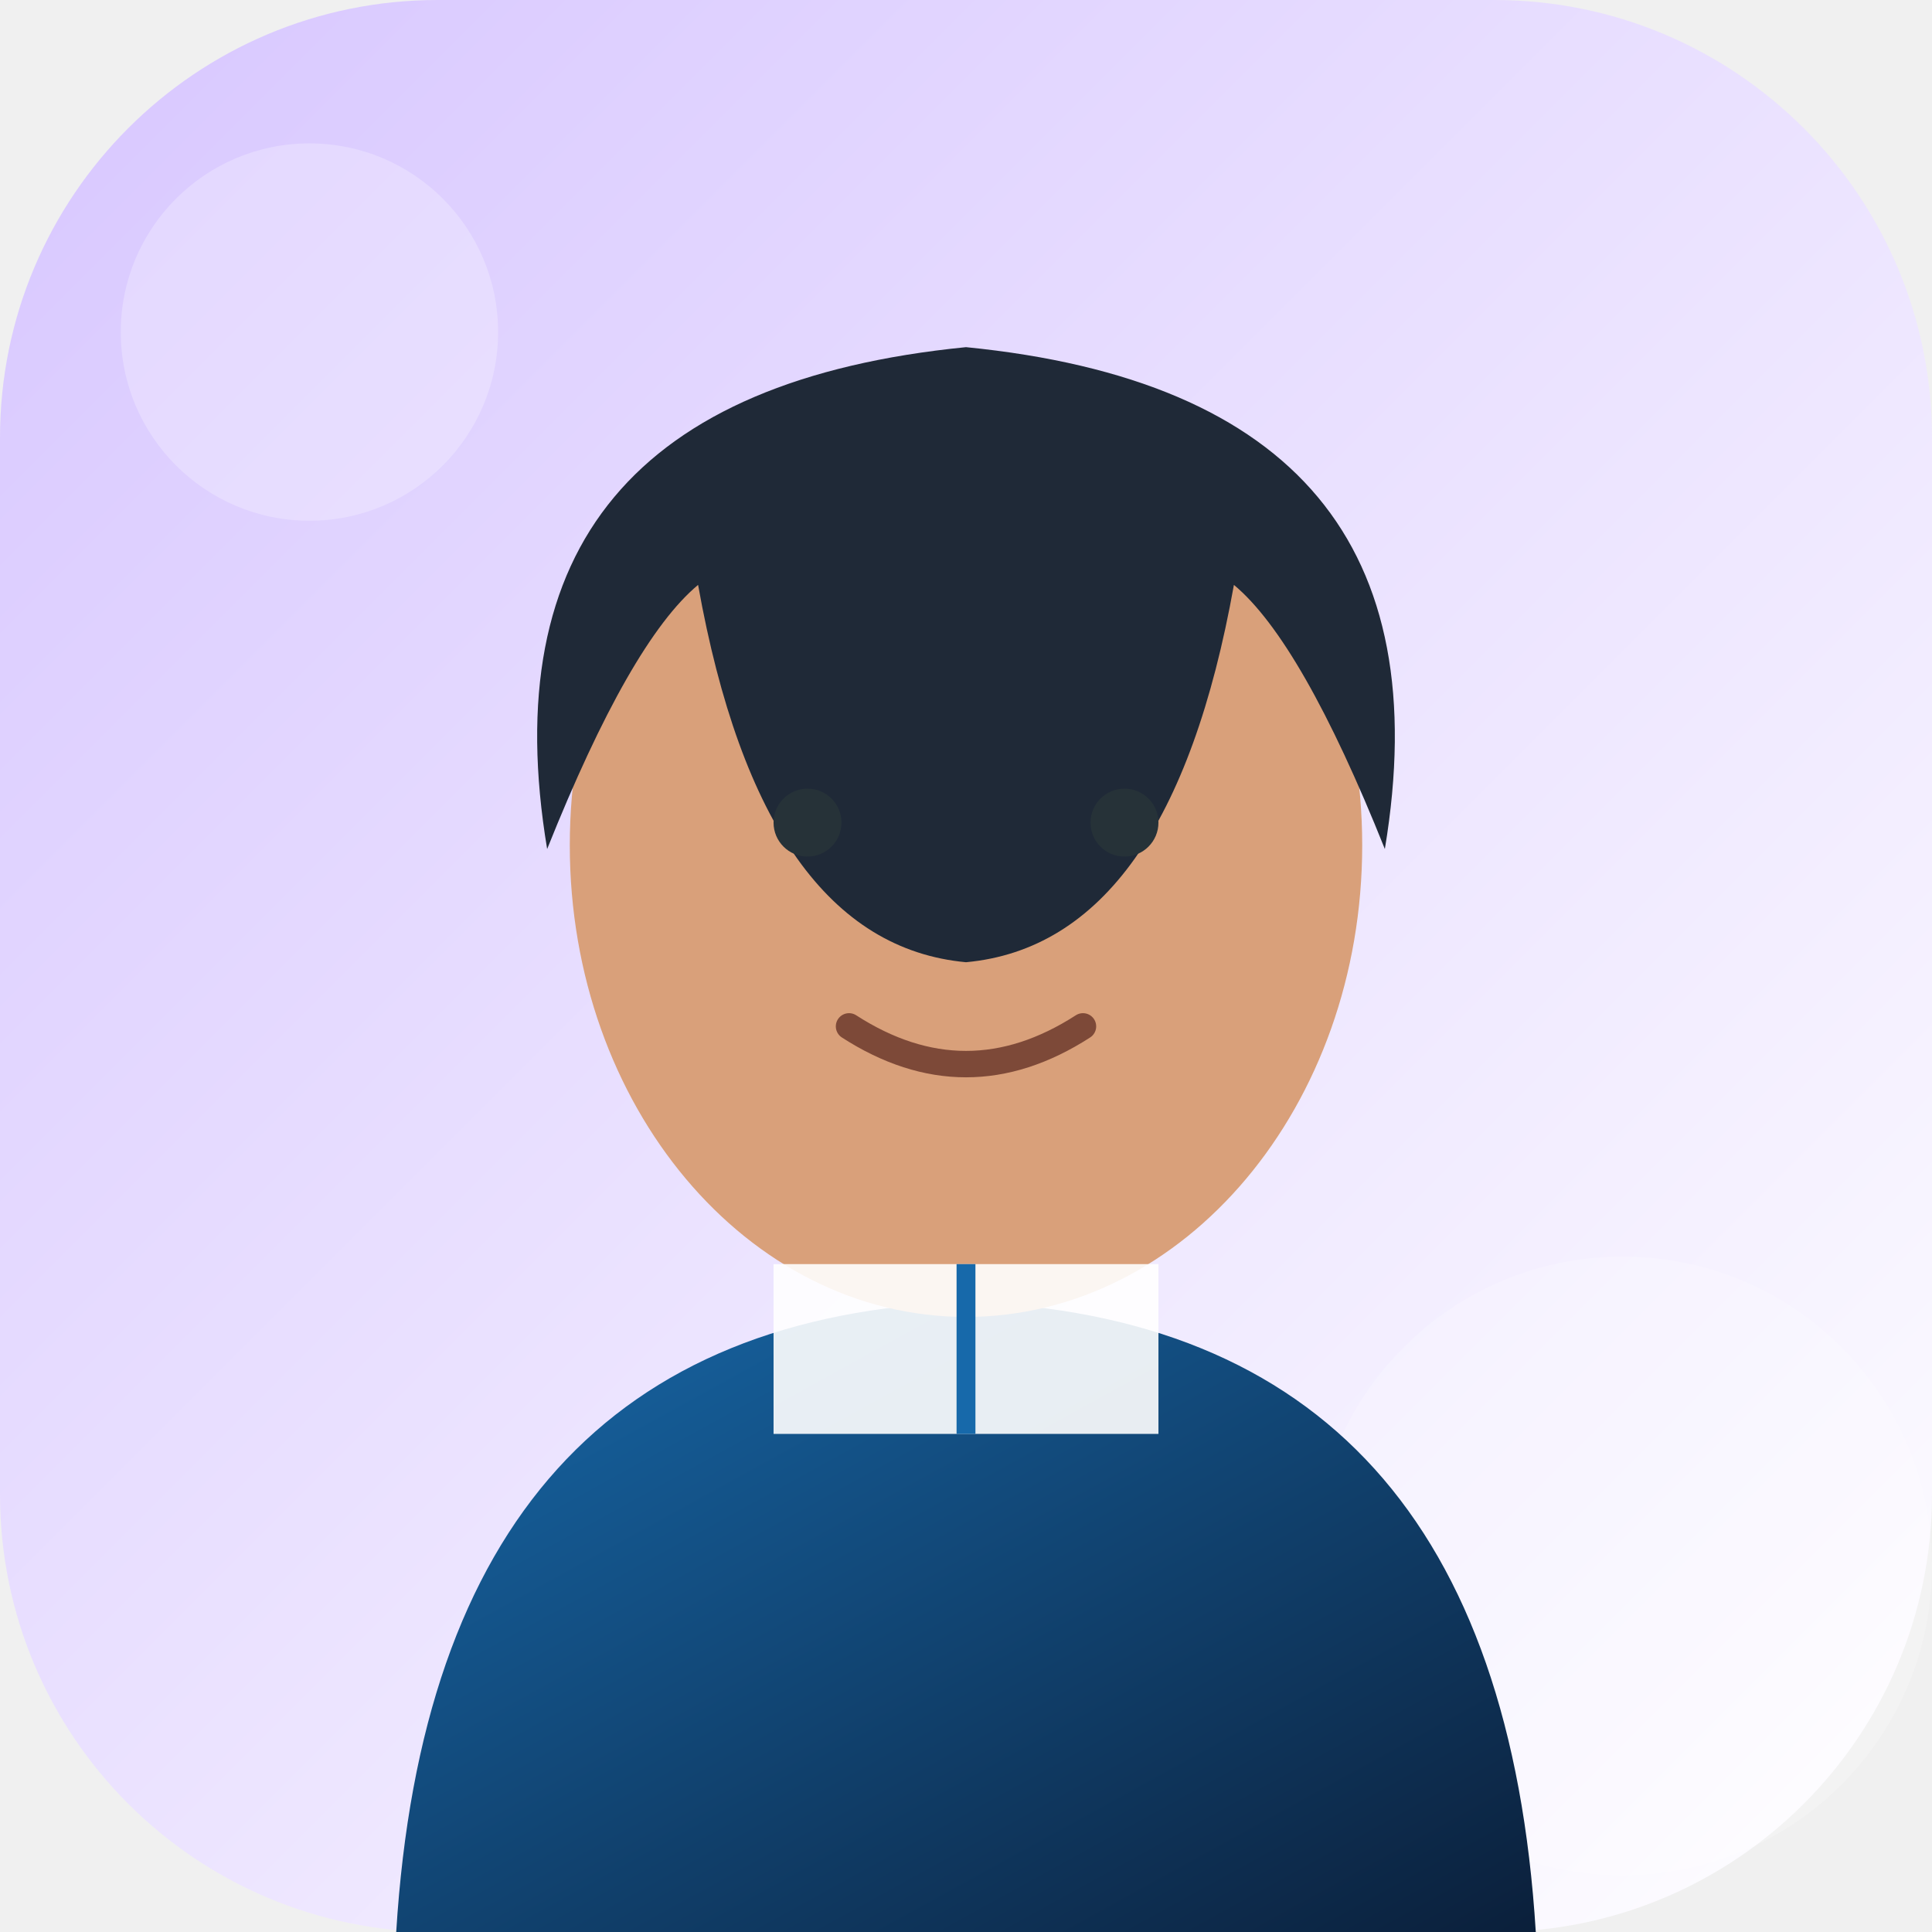
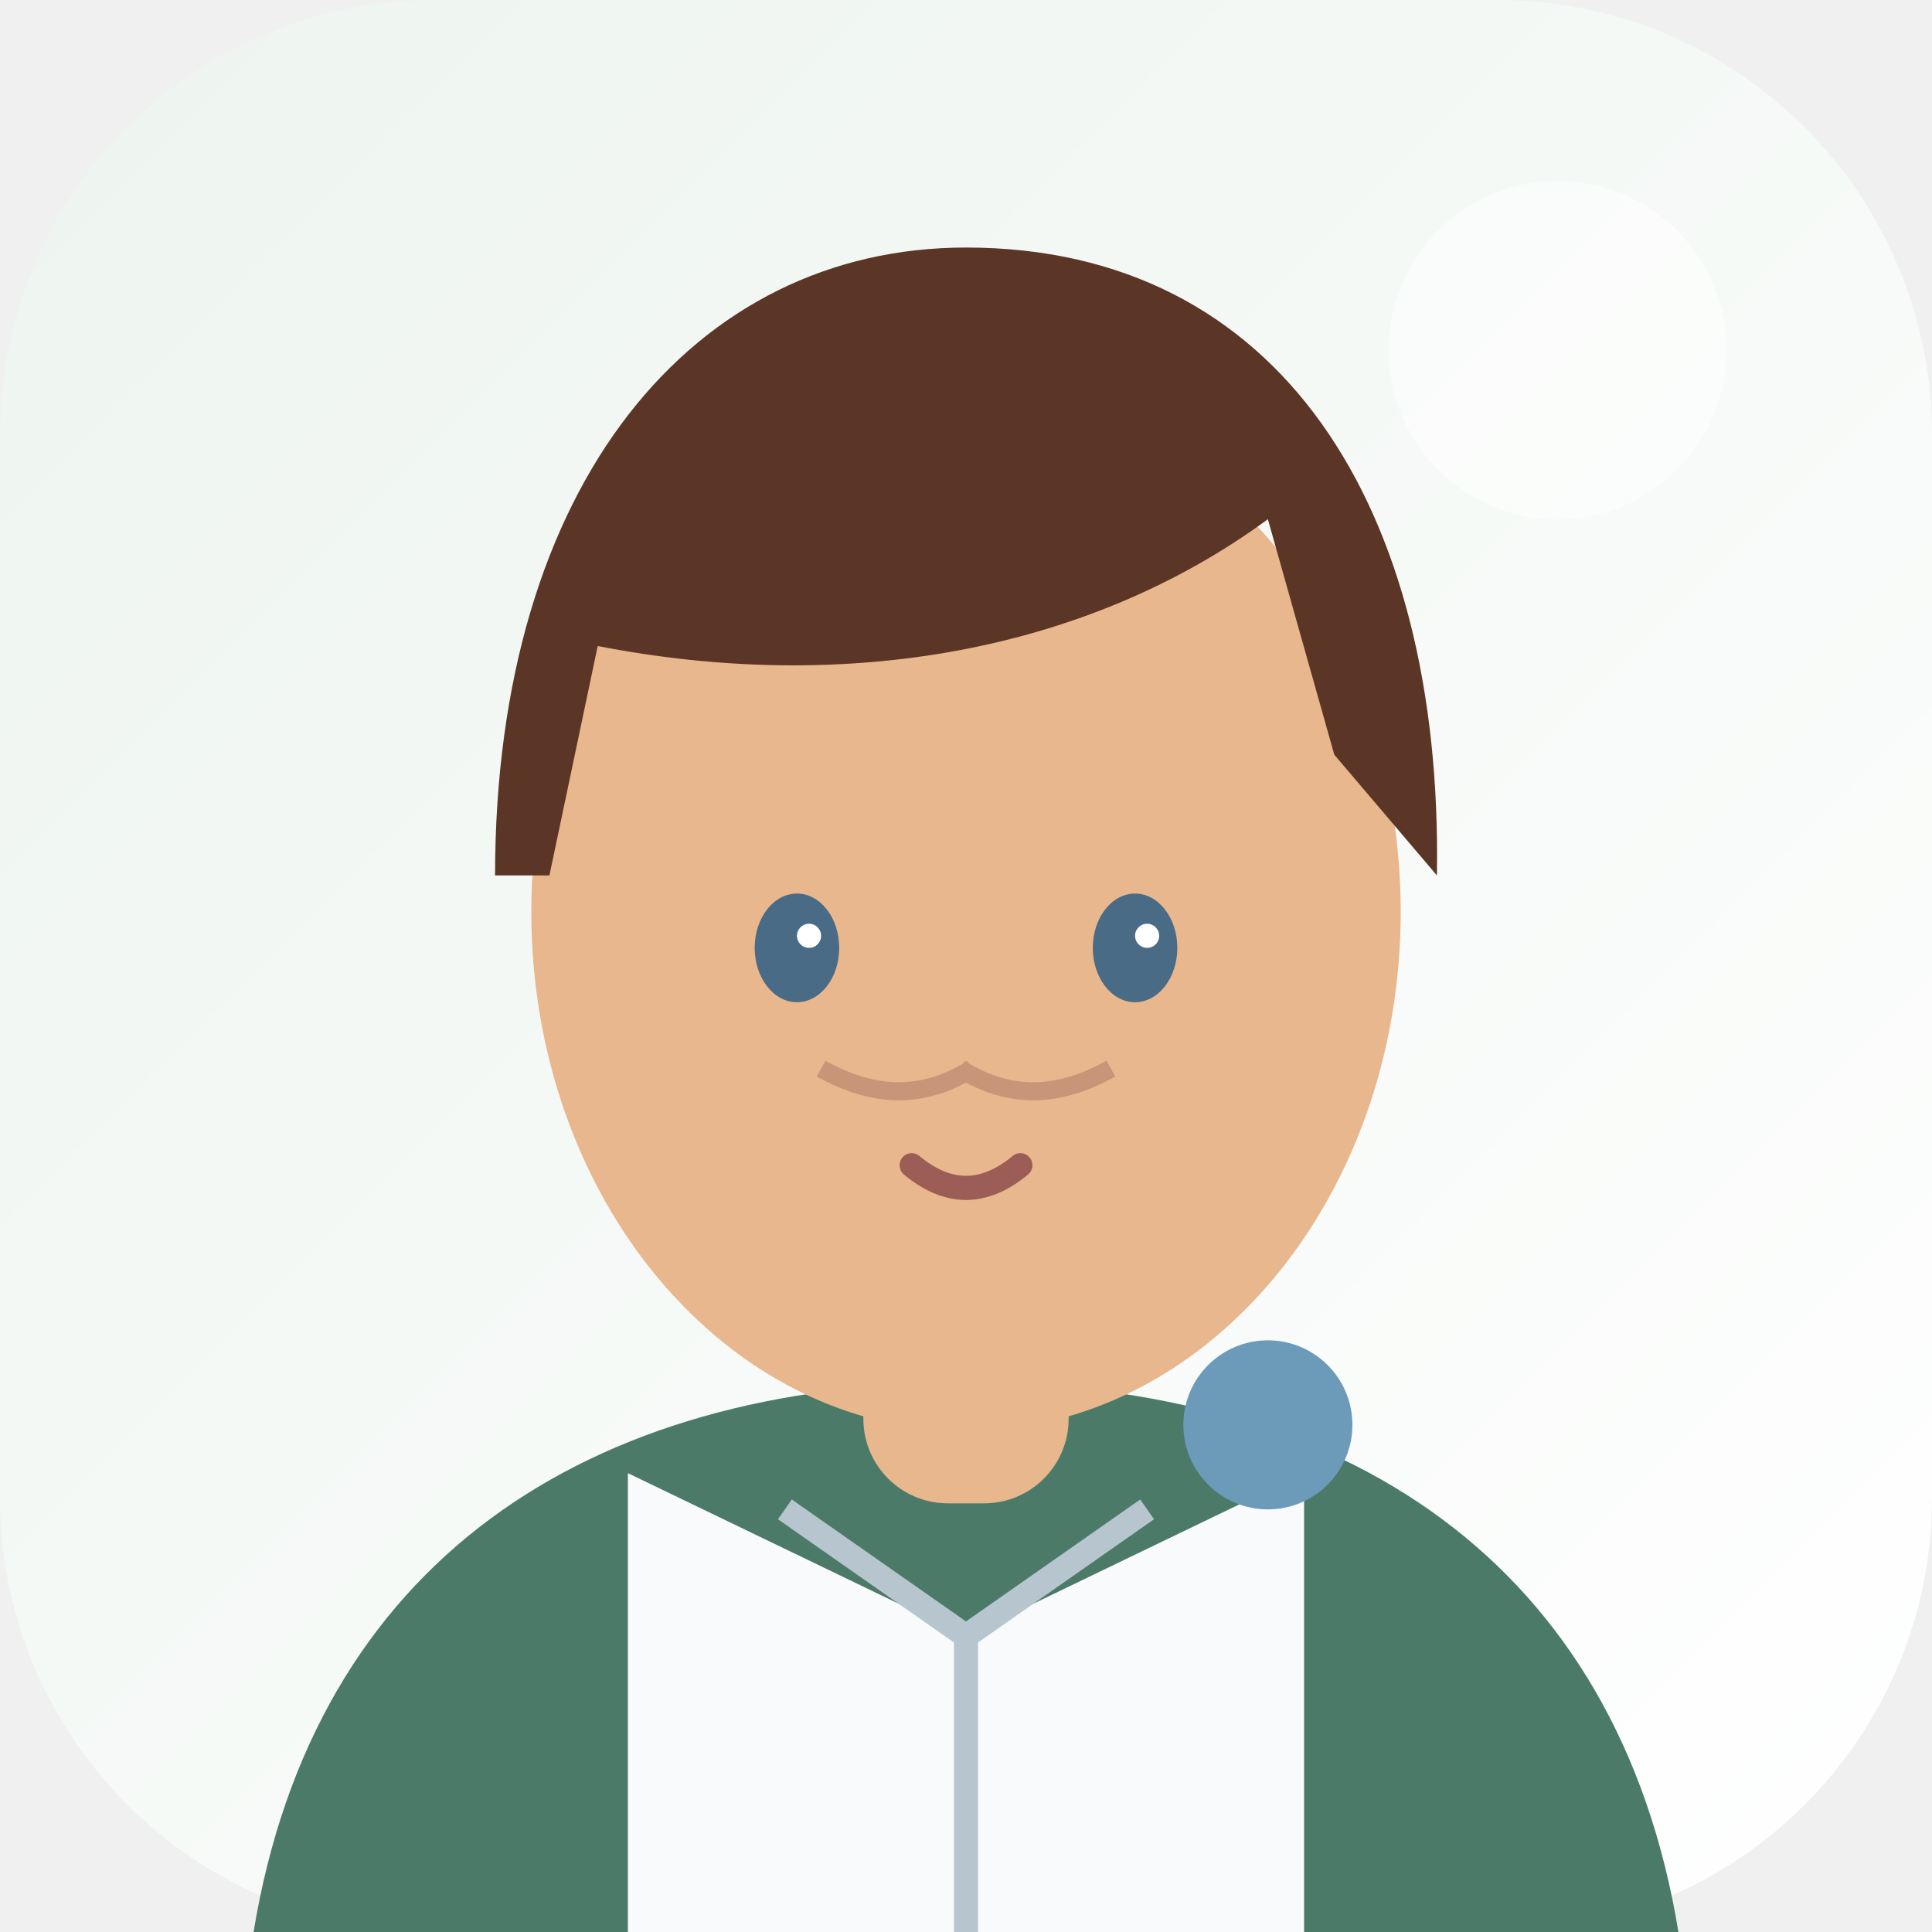
- <svg xmlns="http://www.w3.org/2000/svg" viewBox="0 0 512 512">
+ <svg xmlns="http://www.w3.org/2000/svg" viewBox="0 0 320 320">
  <defs>
-     <linearGradient id="b" x2="1" y2="1">
-       <stop stop-color="#d7c6ff" />
-       <stop offset="1" stop-color="#ffffff" />
-     </linearGradient>
-     <linearGradient id="s" x2="1" y2="1">
-       <stop stop-color="#1769aa" />
-       <stop offset="1" stop-color="#0b1f3a" />
+     <linearGradient id="g" x1="0" y1="0" x2="1" y2="1">
+       <stop stop-color="#EDF4EF" />
+       <stop offset="1" stop-color="#fff" />
    </linearGradient>
  </defs>
-   <rect width="512" height="512" rx="116" fill="url(#b)" />
-   <circle cx="82" cy="88" r="50" fill="#fff" opacity=".25" />
-   <circle cx="430" cy="415" r="82" fill="#fff" opacity=".18" />
-   <path d="M105 512Q115 350 256 345Q397 350 407 512Z" fill="url(#s)" />
-   <ellipse cx="256" cy="224" rx="105" ry="125" fill="#d9a07a" />
-   <path d="M145 225Q125 105 256 92Q387 105 367 225Q345 170 327 155Q310 250 256 255Q202 250 185 155Q167 170 145 225Z" fill="#1f2937" />
-   <circle cx="214" cy="218" r="9" fill="#263238" />
-   <circle cx="298" cy="218" r="9" fill="#263238" />
-   <path d="M225 272Q256 292 287 272" fill="none" stroke="#7d4938" stroke-width="7" stroke-linecap="round" />
-   <path d="M205 335h102v45H205z" rx="12" fill="#fff" opacity=".9" />
-   <path d="M256 335v45" stroke="#1769aa" stroke-width="5" />
+   <rect width="320" height="320" rx="72" fill="url(#g)" />
+   <circle cx="258" cy="58" r="28" fill="#fff" opacity=".55" />
+   <path d="M42 320c10-61 55-91 118-91s108 30 118 91z" fill="#4C7A68" />
+   <rect x="143" y="211" width="34" height="38" rx="14" fill="#E8B78E" />
+   <ellipse cx="160" cy="151" rx="72" ry="86" fill="#E8B78E" />
+   <path d="M82 145c0-65 33-104 78-104 52 0 79 43 78 104l-17-20-11-39c-30 22-70 29-111 21l-8 38z" fill="#5B3526" />
+   <ellipse cx="132" cy="157" rx="7" ry="9" fill="#496B86" />
+   <ellipse cx="188" cy="157" rx="7" ry="9" fill="#496B86" />
+   <circle cx="134" cy="155" r="2" fill="#fff" />
+   <circle cx="190" cy="155" r="2" fill="#fff" />
+   <path d="M151 193c6 5 12 5 18 0" fill="none" stroke="#9B5D55" stroke-width="4" stroke-linecap="round" />
+   <path d="M136 177c9 5 17 5 25 0M184 177c-9 5-17 5-25 0" fill="none" stroke="#A56D5F" stroke-width="3" opacity=".45" />
+   <path d="M104 244l56 27 56-27v76H104z" fill="#F8FAFB" />
+   <path d="M160 271v49M130 250l30 21 30-21" fill="none" stroke="#B7C5CE" stroke-width="4" />
+   <circle cx="210" cy="236" r="14" fill="#6B9BB9" />
</svg>
